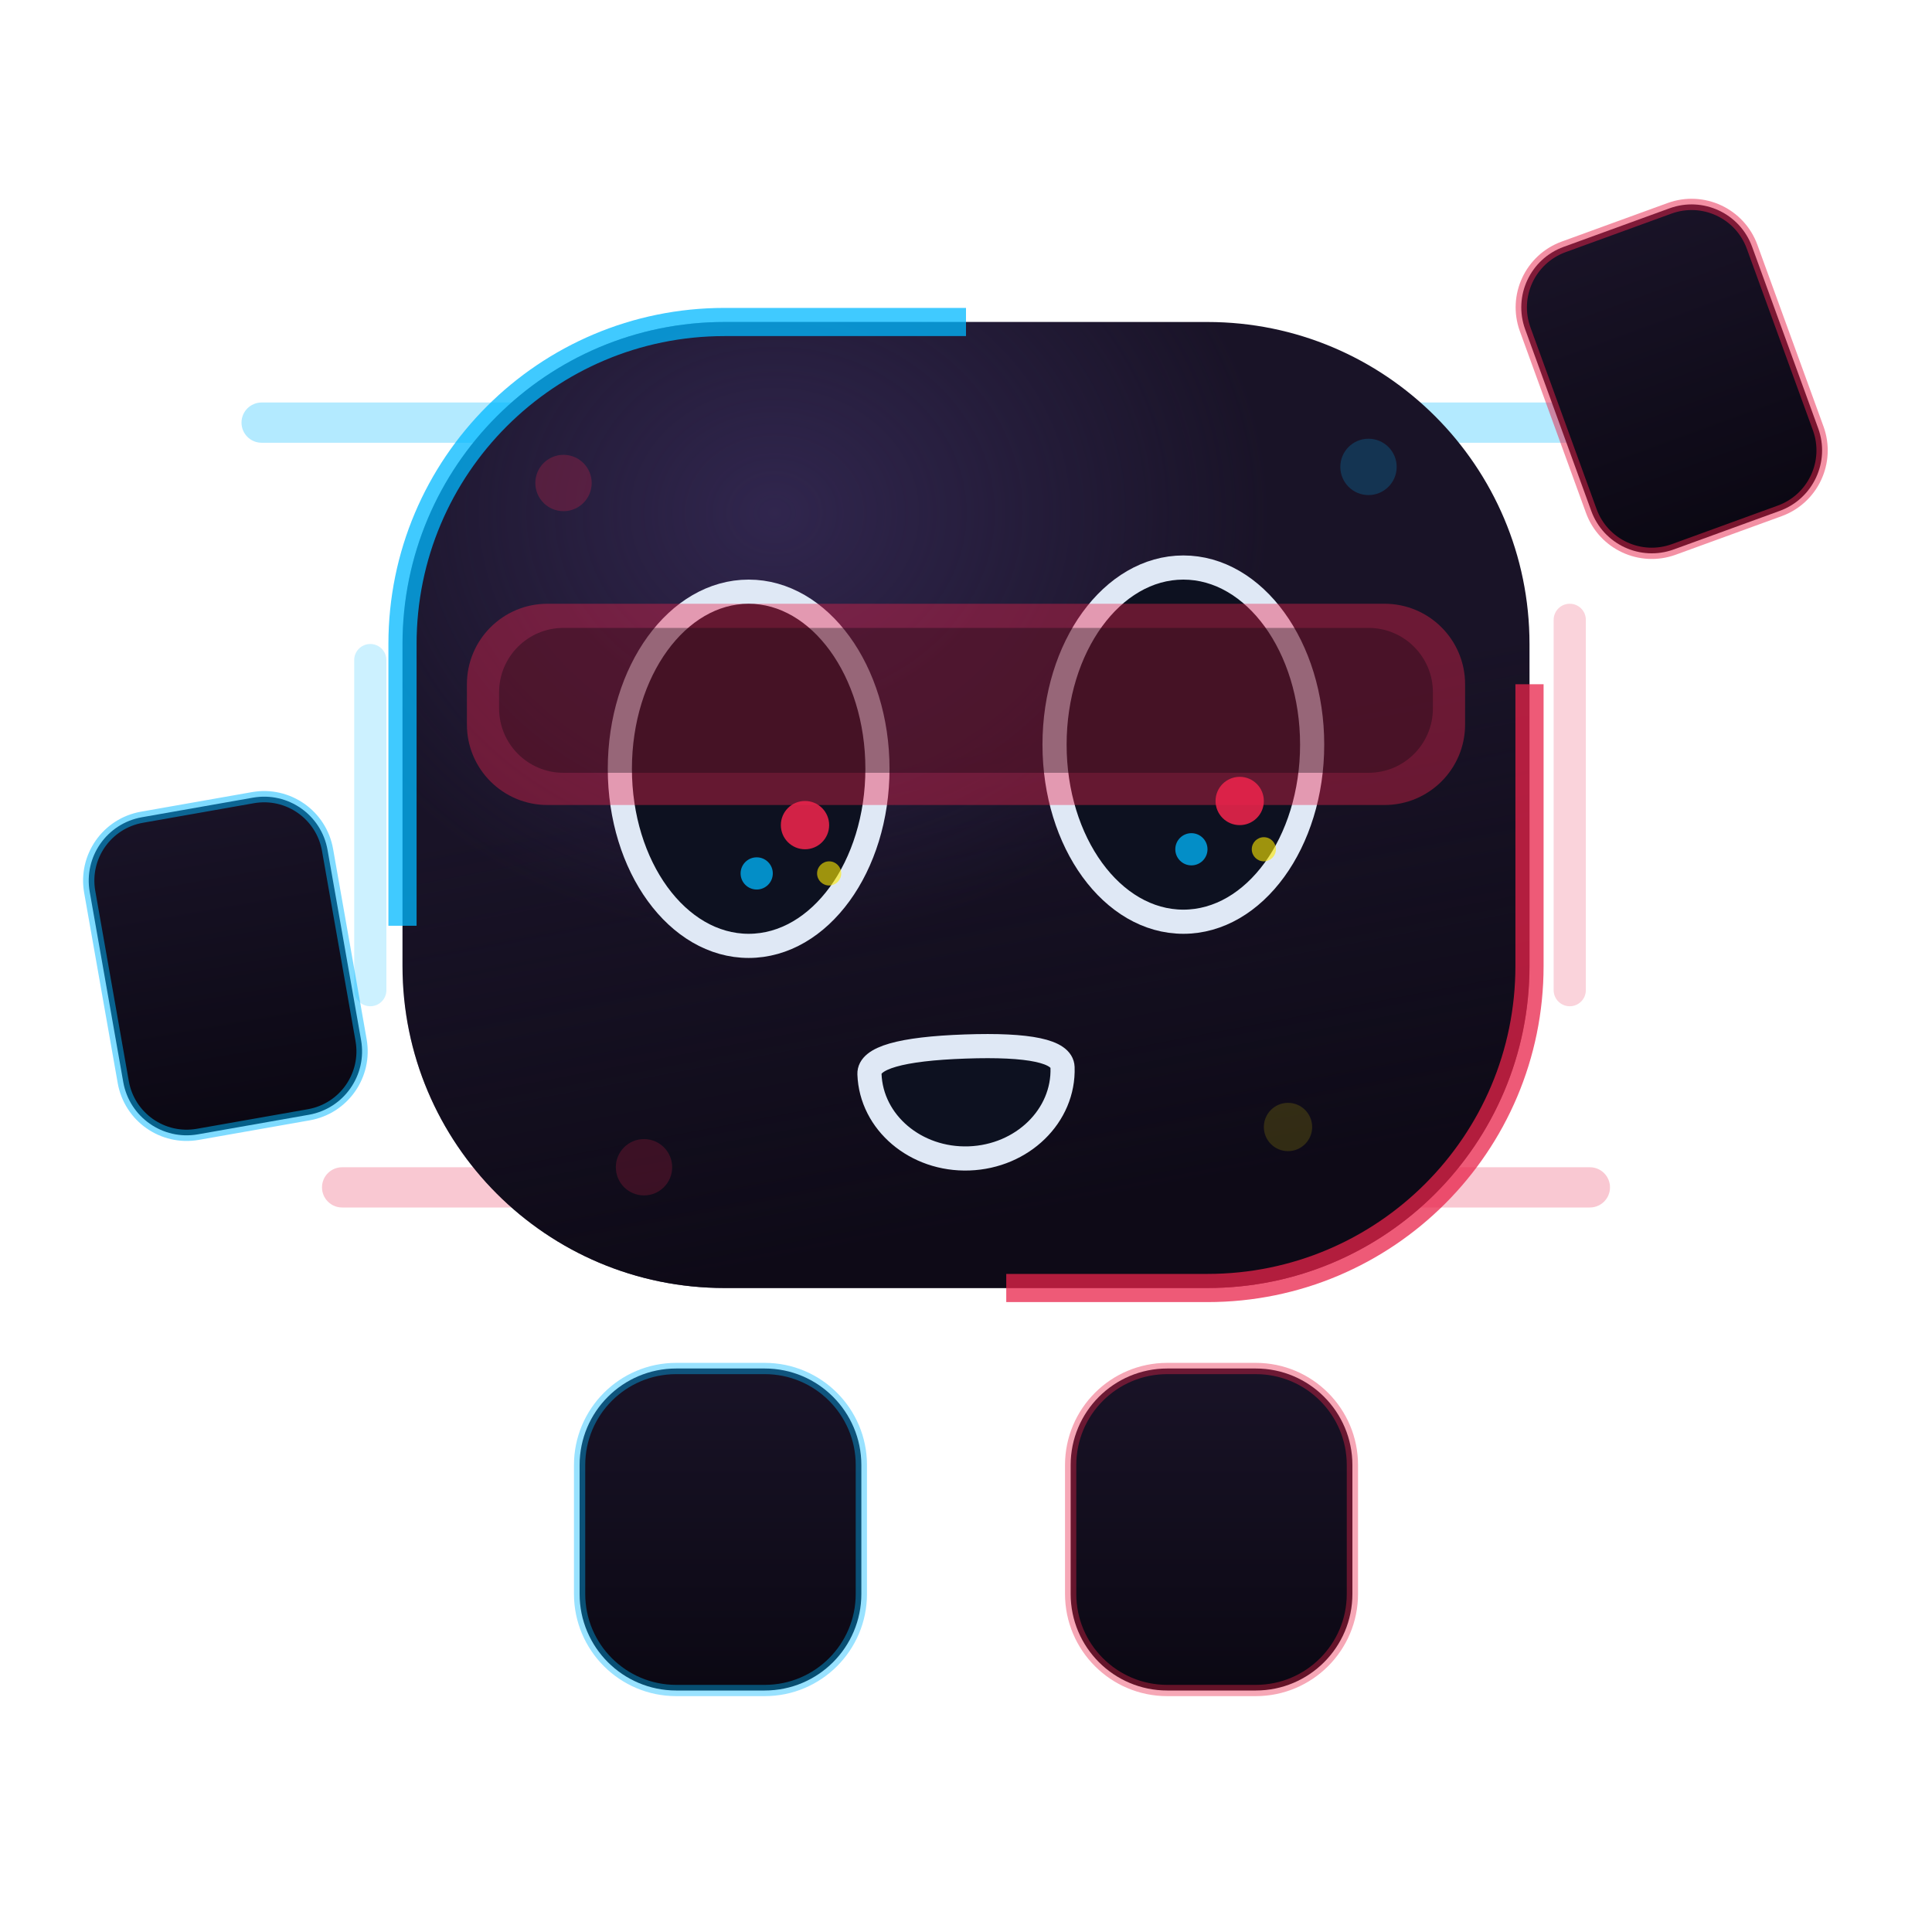
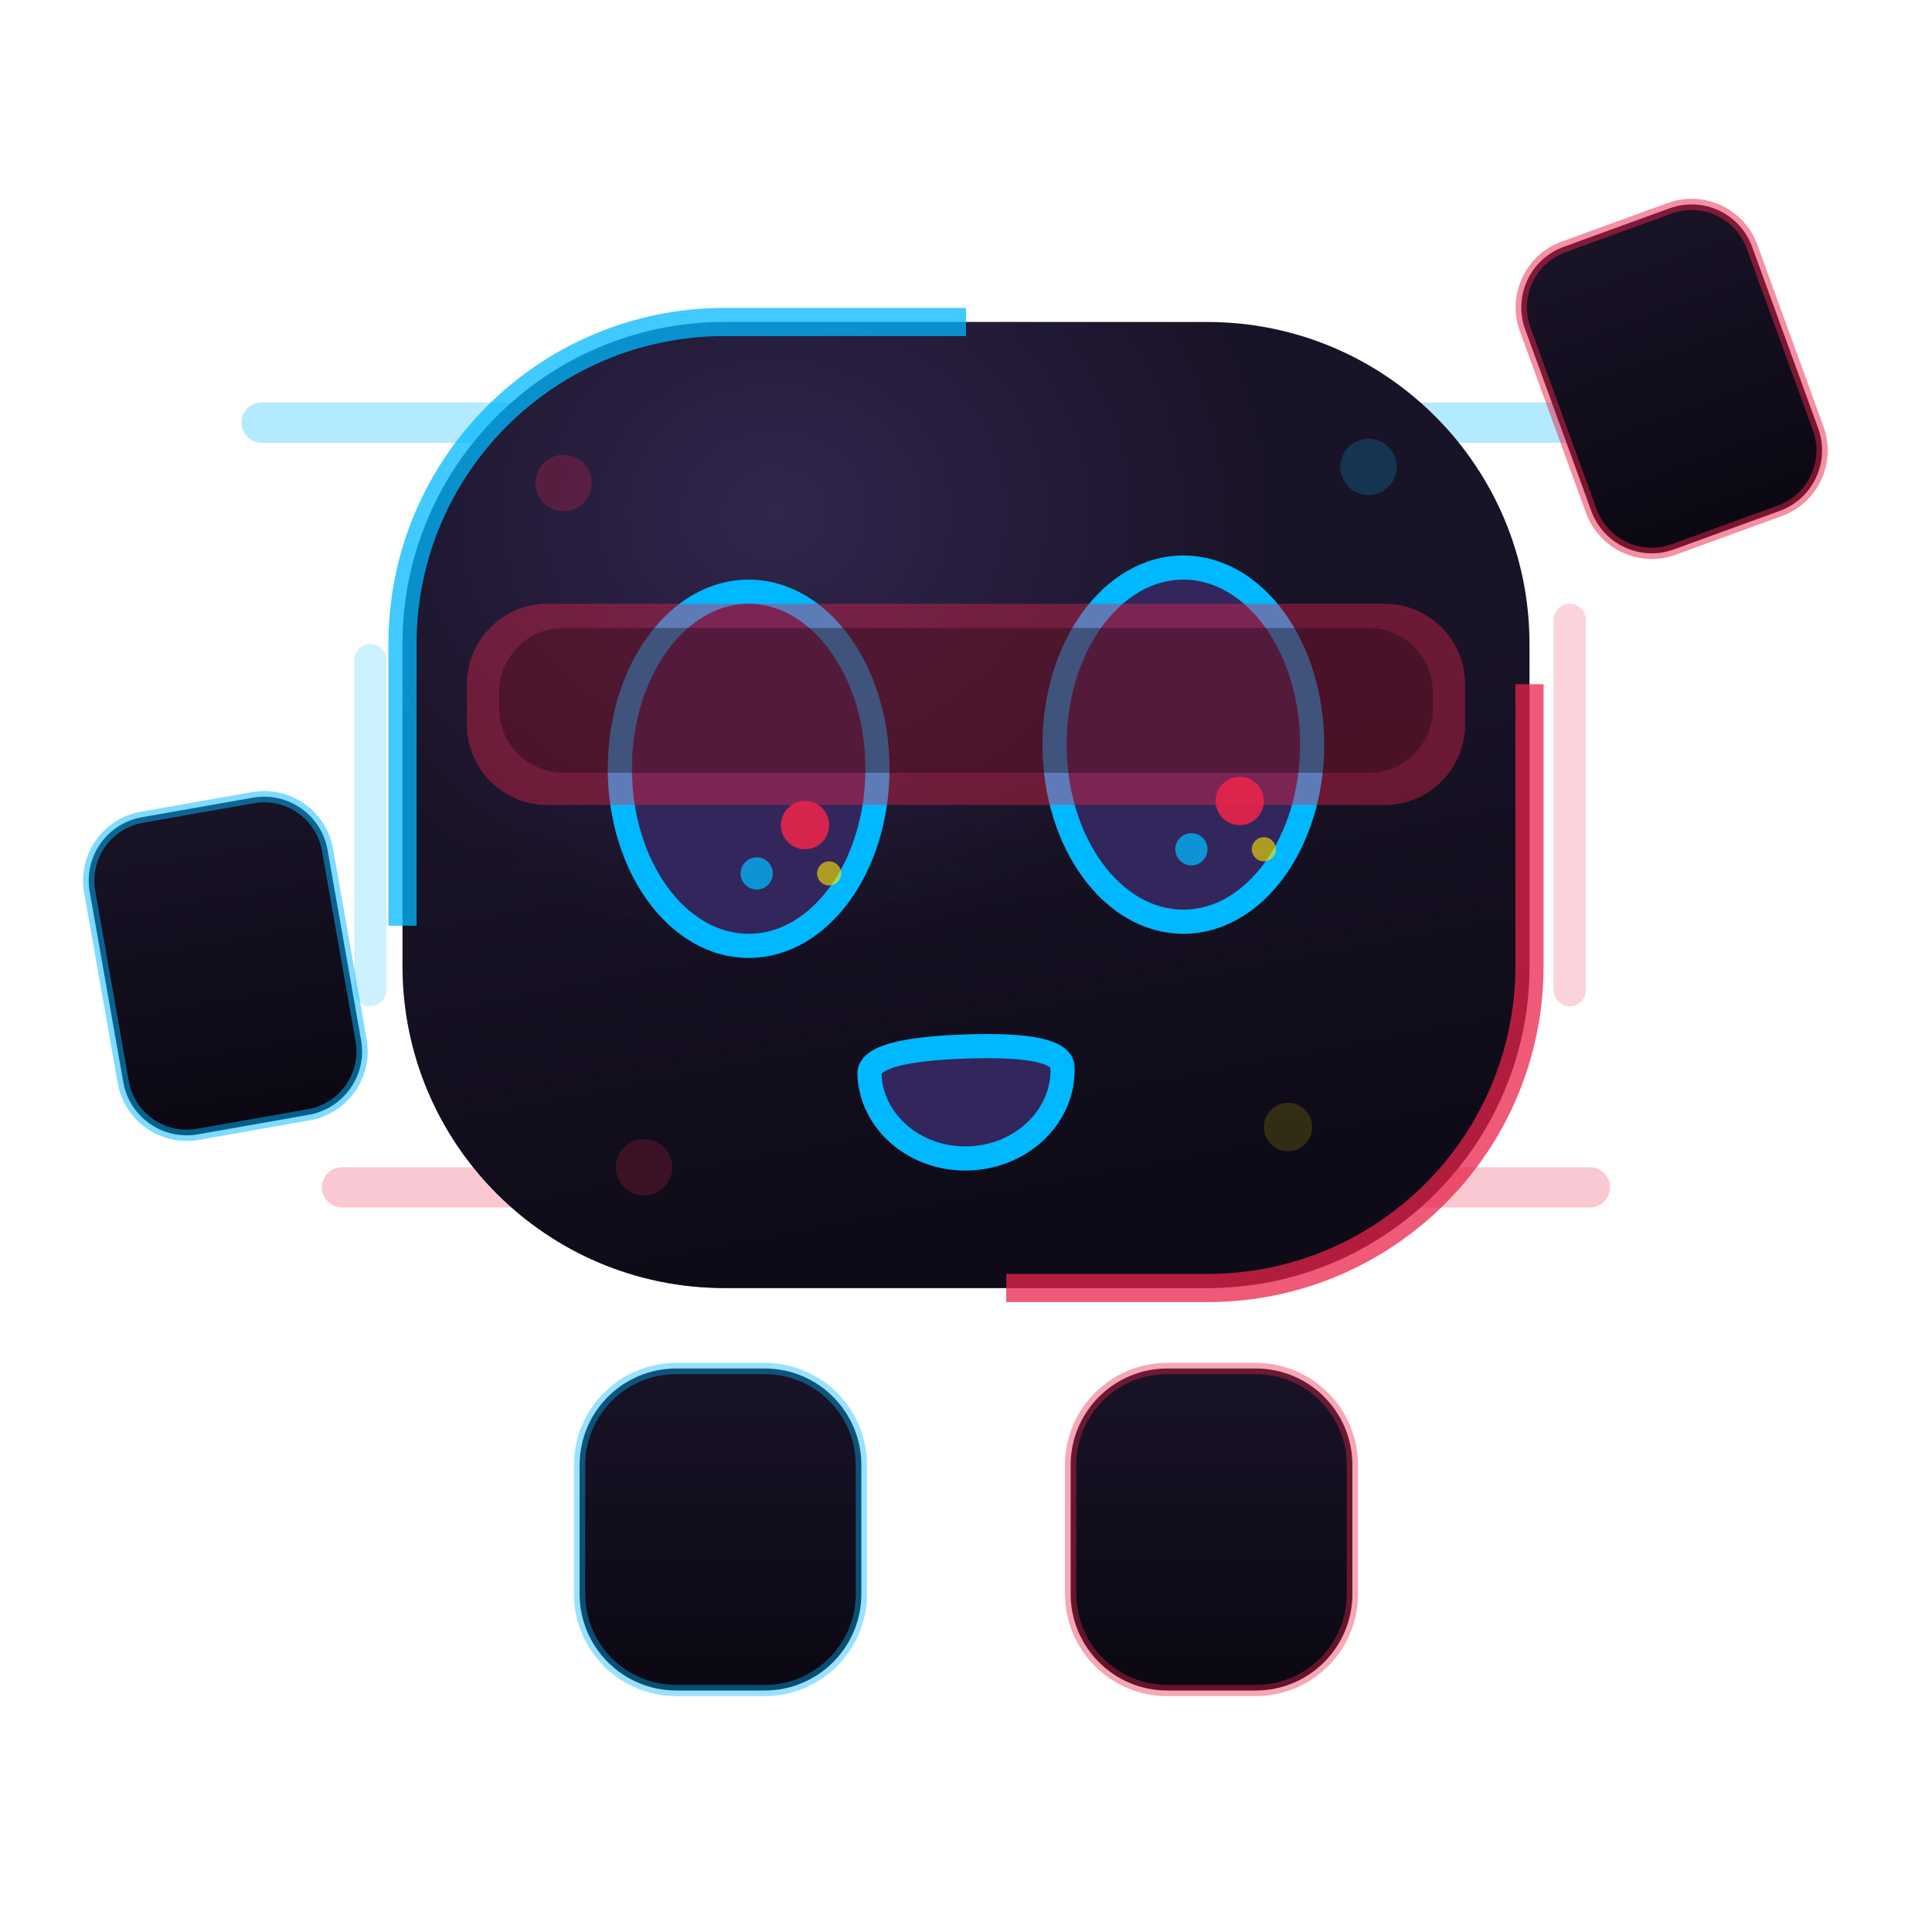
<svg xmlns="http://www.w3.org/2000/svg" viewBox="0 0 24 24">
  <defs>
    <radialGradient id="fhw-hi" cx="33%" cy="20%" r="80%">
      <stop offset="0%" stop-color="#332852" stop-opacity="0.9" />
      <stop offset="55%" stop-color="#332852" stop-opacity="0" />
    </radialGradient>
    <linearGradient id="fhw-lo" x1="0" y1="0" x2="0.22" y2="1">
      <stop offset="52%" stop-color="#0b0813" stop-opacity="0" />
      <stop offset="100%" stop-color="#0b0813" stop-opacity="0.8" />
    </linearGradient>
    <linearGradient id="fhw-limb" x1="0" y1="0" x2="0" y2="1">
      <stop offset="0%" stop-color="#191327" />
      <stop offset="100%" stop-color="#0b0813" />
    </linearGradient>
  </defs>
  <rect x="3" y="5" width="18" height="0.5" rx="0.25" fill="#00b8ff" opacity="0.3" />
  <rect x="4" y="14.5" width="16" height="0.5" rx="0.25" fill="#e8234a" opacity="0.25" />
  <g transform="translate(0.3 1.0) rotate(-10 2.5 11)">
    <path d="M1.8 9 L3.2 9 A0.8 0.8 0 0 1 4 9.8 L4 12.2 A0.8 0.8 0 0 1 3.2 13 L1.8 13 A0.8 0.8 0 0 1 1 12.2 L1 9.8 A0.8 0.8 0 0 1 1.8 9 Z" fill="url(#fhw-limb)" stroke="#00b8ff" stroke-width="0.14" stroke-opacity="0.5" />
  </g>
  <g transform="translate(-0.1 0.8) rotate(-20 19.5 6)">
    <path d="M20.8 2.5 L22.2 2.5 A0.8 0.8 0 0 1 23 3.3 L23 5.7 A0.8 0.8 0 0 1 22.2 6.5 L20.8 6.5 A0.8 0.8 0 0 1 20 5.7 L20 3.3 A0.8 0.8 0 0 1 20.8 2.5 Z" fill="url(#fhw-limb)" stroke="#e8234a" stroke-width="0.14" stroke-opacity="0.5" />
  </g>
  <rect x="7.2" y="17" width="3.5" height="4" rx="1.2" fill="url(#fhw-limb)" stroke="#00b8ff" stroke-width="0.14" stroke-opacity="0.4" />
  <rect x="13.3" y="17" width="3.5" height="4" rx="1.2" fill="url(#fhw-limb)" stroke="#e8234a" stroke-width="0.14" stroke-opacity="0.4" />
  <path d="M9 4 L15 4 A4 4 0 0 1 19 8 L19 12 A4 4 0 0 1 15 16 L9 16 A4 4 0 0 1 5 12 L5 8 A4 4 0 0 1 9 4 Z" fill="#191327" />
  <path d="M9 4 L15 4 A4 4 0 0 1 19 8 L19 12 A4 4 0 0 1 15 16 L9 16 A4 4 0 0 1 5 12 L5 8 A4 4 0 0 1 9 4 Z" fill="url(#fhw-lo)" />
  <path d="M9 4 L15 4 A4 4 0 0 1 19 8 L19 12 A4 4 0 0 1 15 16 L9 16 A4 4 0 0 1 5 12 L5 8 A4 4 0 0 1 9 4 Z" fill="url(#fhw-hi)" />
  <path d="M5 11.5 L5 8 A4 4 0 0 1 9 4 L12 4" fill="none" stroke="#00b8ff" stroke-width="0.35" opacity="0.75" />
  <path d="M19 8.5 L19 12 A4 4 0 0 1 15 16 L12.5 16" fill="none" stroke="#e8234a" stroke-width="0.35" opacity="0.75" />
-   <ellipse cx="9.3" cy="9.55" rx="1.6" ry="2.2" fill="#0d1120" stroke="#dfe8f5" stroke-width="0.3" />
-   <ellipse cx="14.7" cy="9.25" rx="1.6" ry="2.2" fill="#0d1120" stroke="#dfe8f5" stroke-width="0.3" />
+   <ellipse cx="9.3" cy="9.55" rx="1.6" ry="2.2" fill="#33265c" stroke="#00b8ff" stroke-width="0.3" />
+   <ellipse cx="14.7" cy="9.25" rx="1.6" ry="2.2" fill="#33265c" stroke="#00b8ff" stroke-width="0.3" />
  <rect x="5.8" y="7.5" width="12.4" height="2.5" rx="1" fill="#e8234a" opacity="0.4" />
  <rect x="6.2" y="7.8" width="11.6" height="1.8" rx="0.8" fill="#08060e" opacity="0.35" />
  <circle cx="10" cy="10.25" r="0.3" fill="#e8234a" opacity="0.9" />
  <circle cx="9.4" cy="10.85" r="0.2" fill="#00b8ff" opacity="0.75" />
  <circle cx="10.3" cy="10.85" r="0.15" fill="#ffea00" opacity="0.6" />
  <circle cx="15.4" cy="9.95" r="0.3" fill="#e8234a" opacity="0.9" />
  <circle cx="14.8" cy="10.55" r="0.2" fill="#00b8ff" opacity="0.75" />
  <circle cx="15.7" cy="10.55" r="0.15" fill="#ffea00" opacity="0.6" />
  <g transform="rotate(-2 12 13.3)">
-     <path d="M10.8 13.3 Q10.8 13 12 13 Q13.2 13 13.2 13.3 A1.1 1 0 0 1 10.8 13.3 Z" fill="#0d1120" stroke="#dfe8f5" stroke-width="0.3" />
+     <path d="M10.8 13.3 Q10.8 13 12 13 Q13.2 13 13.2 13.3 A1.1 1 0 0 1 10.8 13.3 Z" fill="#33265c" stroke="#00b8ff" stroke-width="0.3" />
  </g>
  <circle cx="7" cy="6" r="0.35" fill="#e8234a" opacity="0.25" />
  <circle cx="17" cy="5.8" r="0.35" fill="#00b8ff" opacity="0.2" />
  <circle cx="8" cy="14.5" r="0.35" fill="#e8234a" opacity="0.2" />
  <circle cx="16" cy="14" r="0.3" fill="#ffea00" opacity="0.15" />
  <rect x="19.3" y="7.5" width="0.4" height="5" rx="0.2" fill="#e8234a" opacity="0.2" />
  <rect x="4.4" y="8" width="0.4" height="4.5" rx="0.2" fill="#00b8ff" opacity="0.2" />
</svg>
